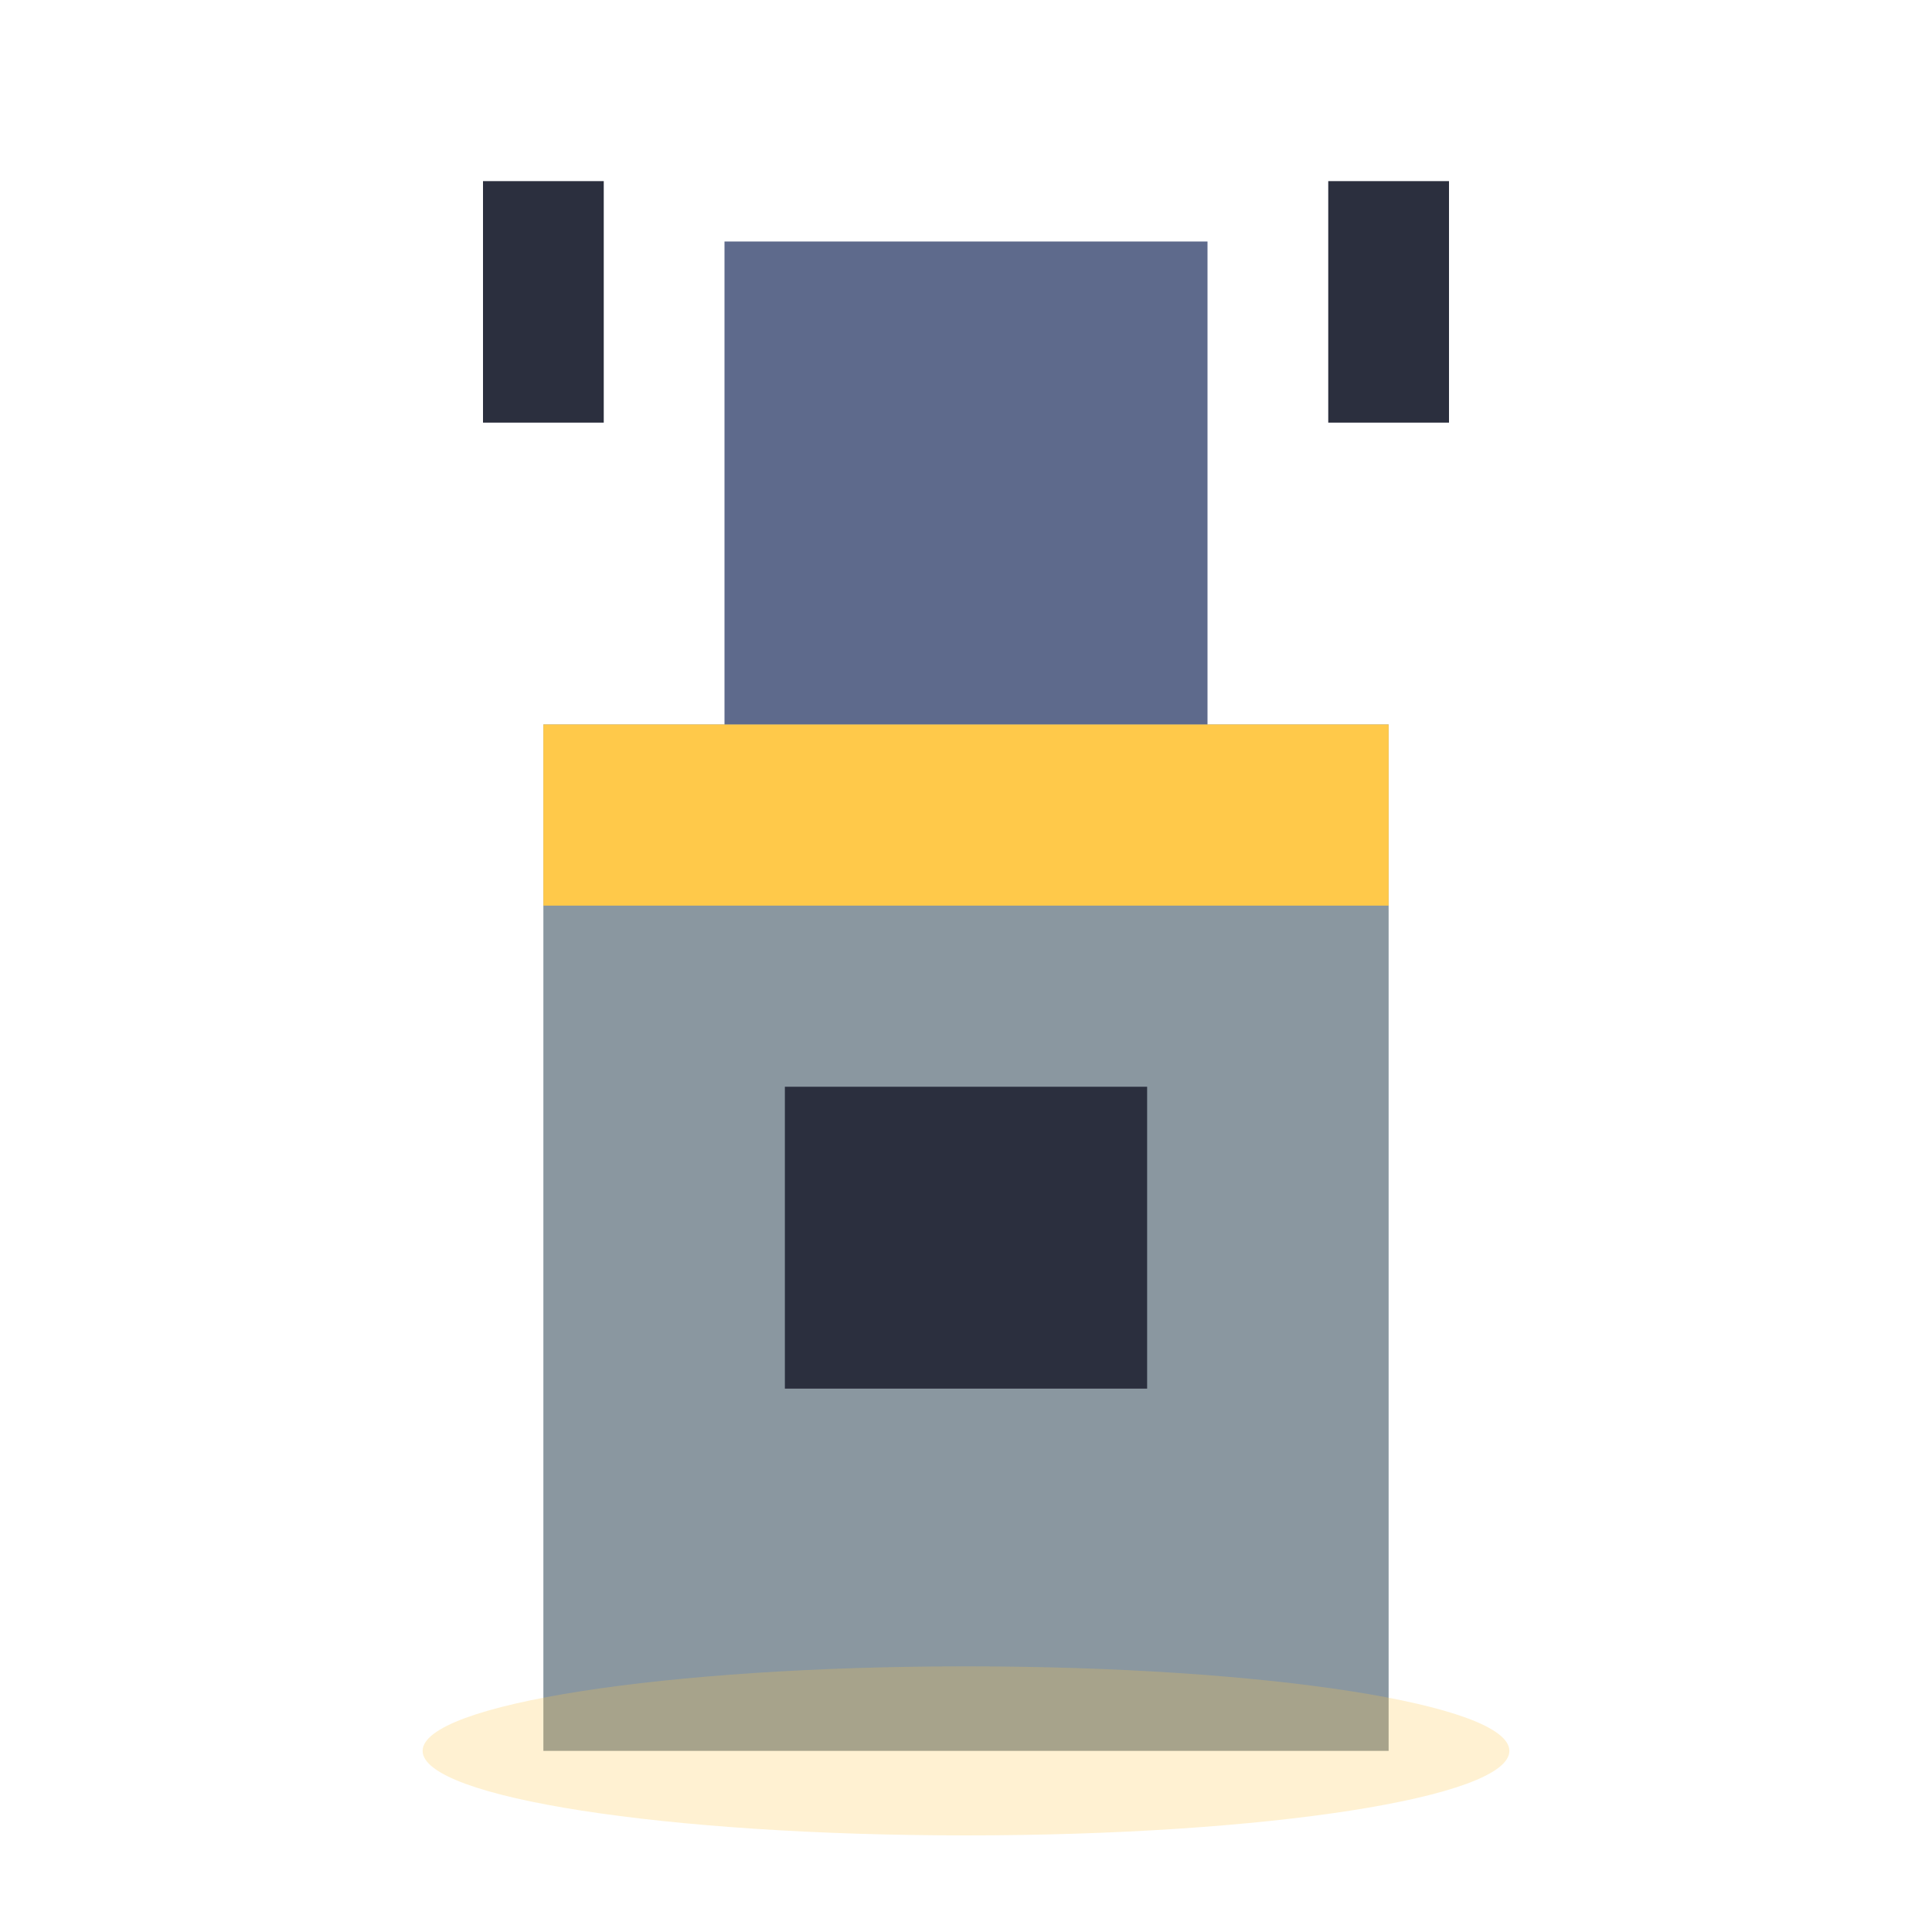
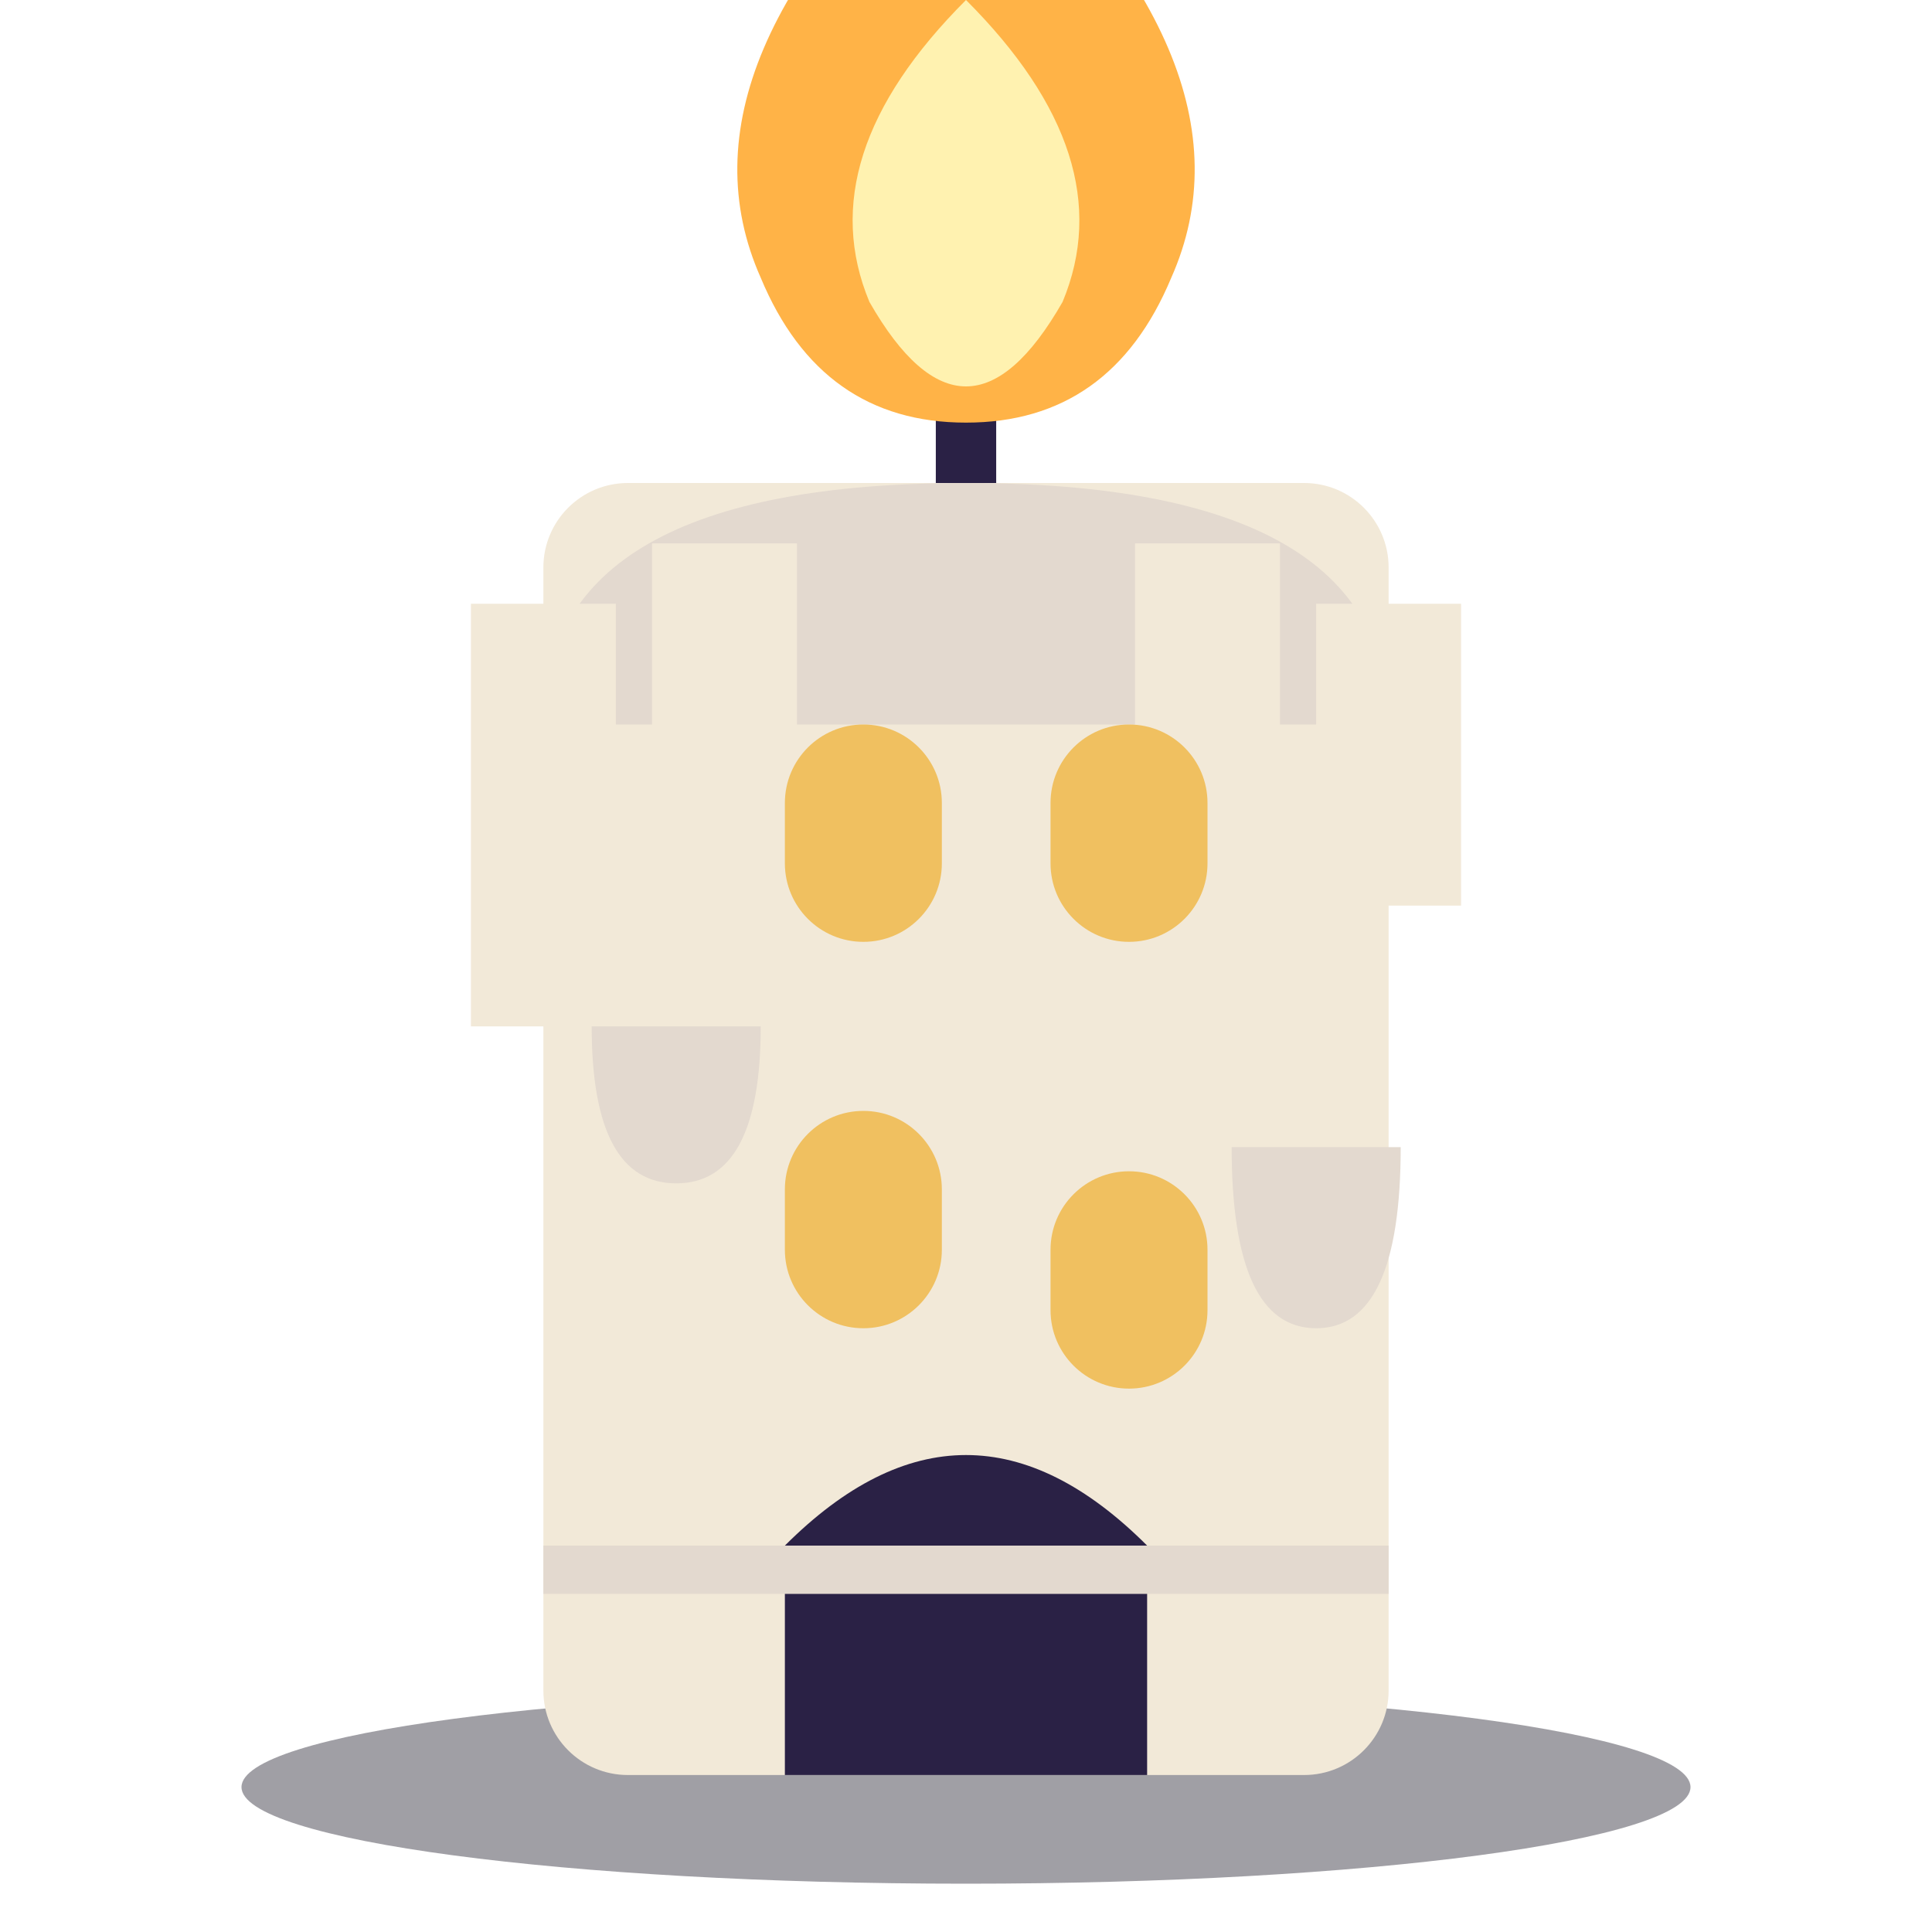
<svg xmlns="http://www.w3.org/2000/svg" viewBox="0 0 32 32">
-   <rect x="12" y="4" width="8" height="10" fill="#5E6A8C" />
-   <rect x="9" y="12" width="14" height="17" fill="#8A97A0" />
-   <rect x="9" y="12" width="14" height="3" fill="#FFC94A" />
-   <rect x="13" y="18" width="6" height="5" fill="#2B2F3E" />
-   <rect x="8" y="3" width="2" height="4" fill="#2B2F3E" />
-   <rect x="22" y="3" width="2" height="4" fill="#2B2F3E" />
-   <ellipse cx="16" cy="29" rx="9" ry="1.4" fill="#FFC94A" opacity="0.25" />
+   <ellipse cx="16" cy="29.6" rx="12" ry="1.6" fill="#120F1E" opacity="0.4" />
+   <rect x="9" y="8" width="14" height="21.4" rx="1.4" fill="#F2E9D8" />
+   <path d="M9,12 Q9,8 16,8 Q23,8 23,12" fill="#E3D9CF" />
+   <path d="M9,10 V17 M12,9 V14 M20,9 V19 M23,10 V15" stroke="#F2E9D8" stroke-width="2.4" />
+   <path d="M9.8,17 Q9.8,19.6 11.2,19.6 Q12.6,19.6 12.6,17 M20.4,19 Q20.4,22 21.8,22 Q23.2,22 23.2,19" fill="#E3D9CF" />
+   <rect x="13" y="12" width="2.6" height="3.6" rx="1.3" fill="#F0C060" />
+   <rect x="17.4" y="12" width="2.6" height="3.6" rx="1.3" fill="#F0C060" />
+   <rect x="13" y="18.4" width="2.6" height="3.6" rx="1.3" fill="#F0C060" />
+   <rect x="17.4" y="19.4" width="2.6" height="3.6" rx="1.3" fill="#F0C060" />
+   <path d="M13,29.4 V25.6 Q16,22.6 19,25.6 V29.4 Z" fill="#2A2145" />
+   <path d="M9,26 H23" stroke="#E3D9CF" stroke-width="0.8" />
+   <path d="M16,8 V6.4" stroke="#2A2145" stroke-width="1" />
+   <path d="M16,-3.4 Q21,1 19.4,4.6 Q18.4,7 16,7 Q13.6,7 12.6,4.6 Q11,1 16,-3.4 Z" fill="#FFB347" />
+   <path d="M16,0 Q18.6,2.6 17.6,5 Q16.8,6.4 16,6.4 Q15.2,6.4 14.4,5 Q13.4,2.6 16,0 Z" fill="#FFF2B0" />
</svg>
